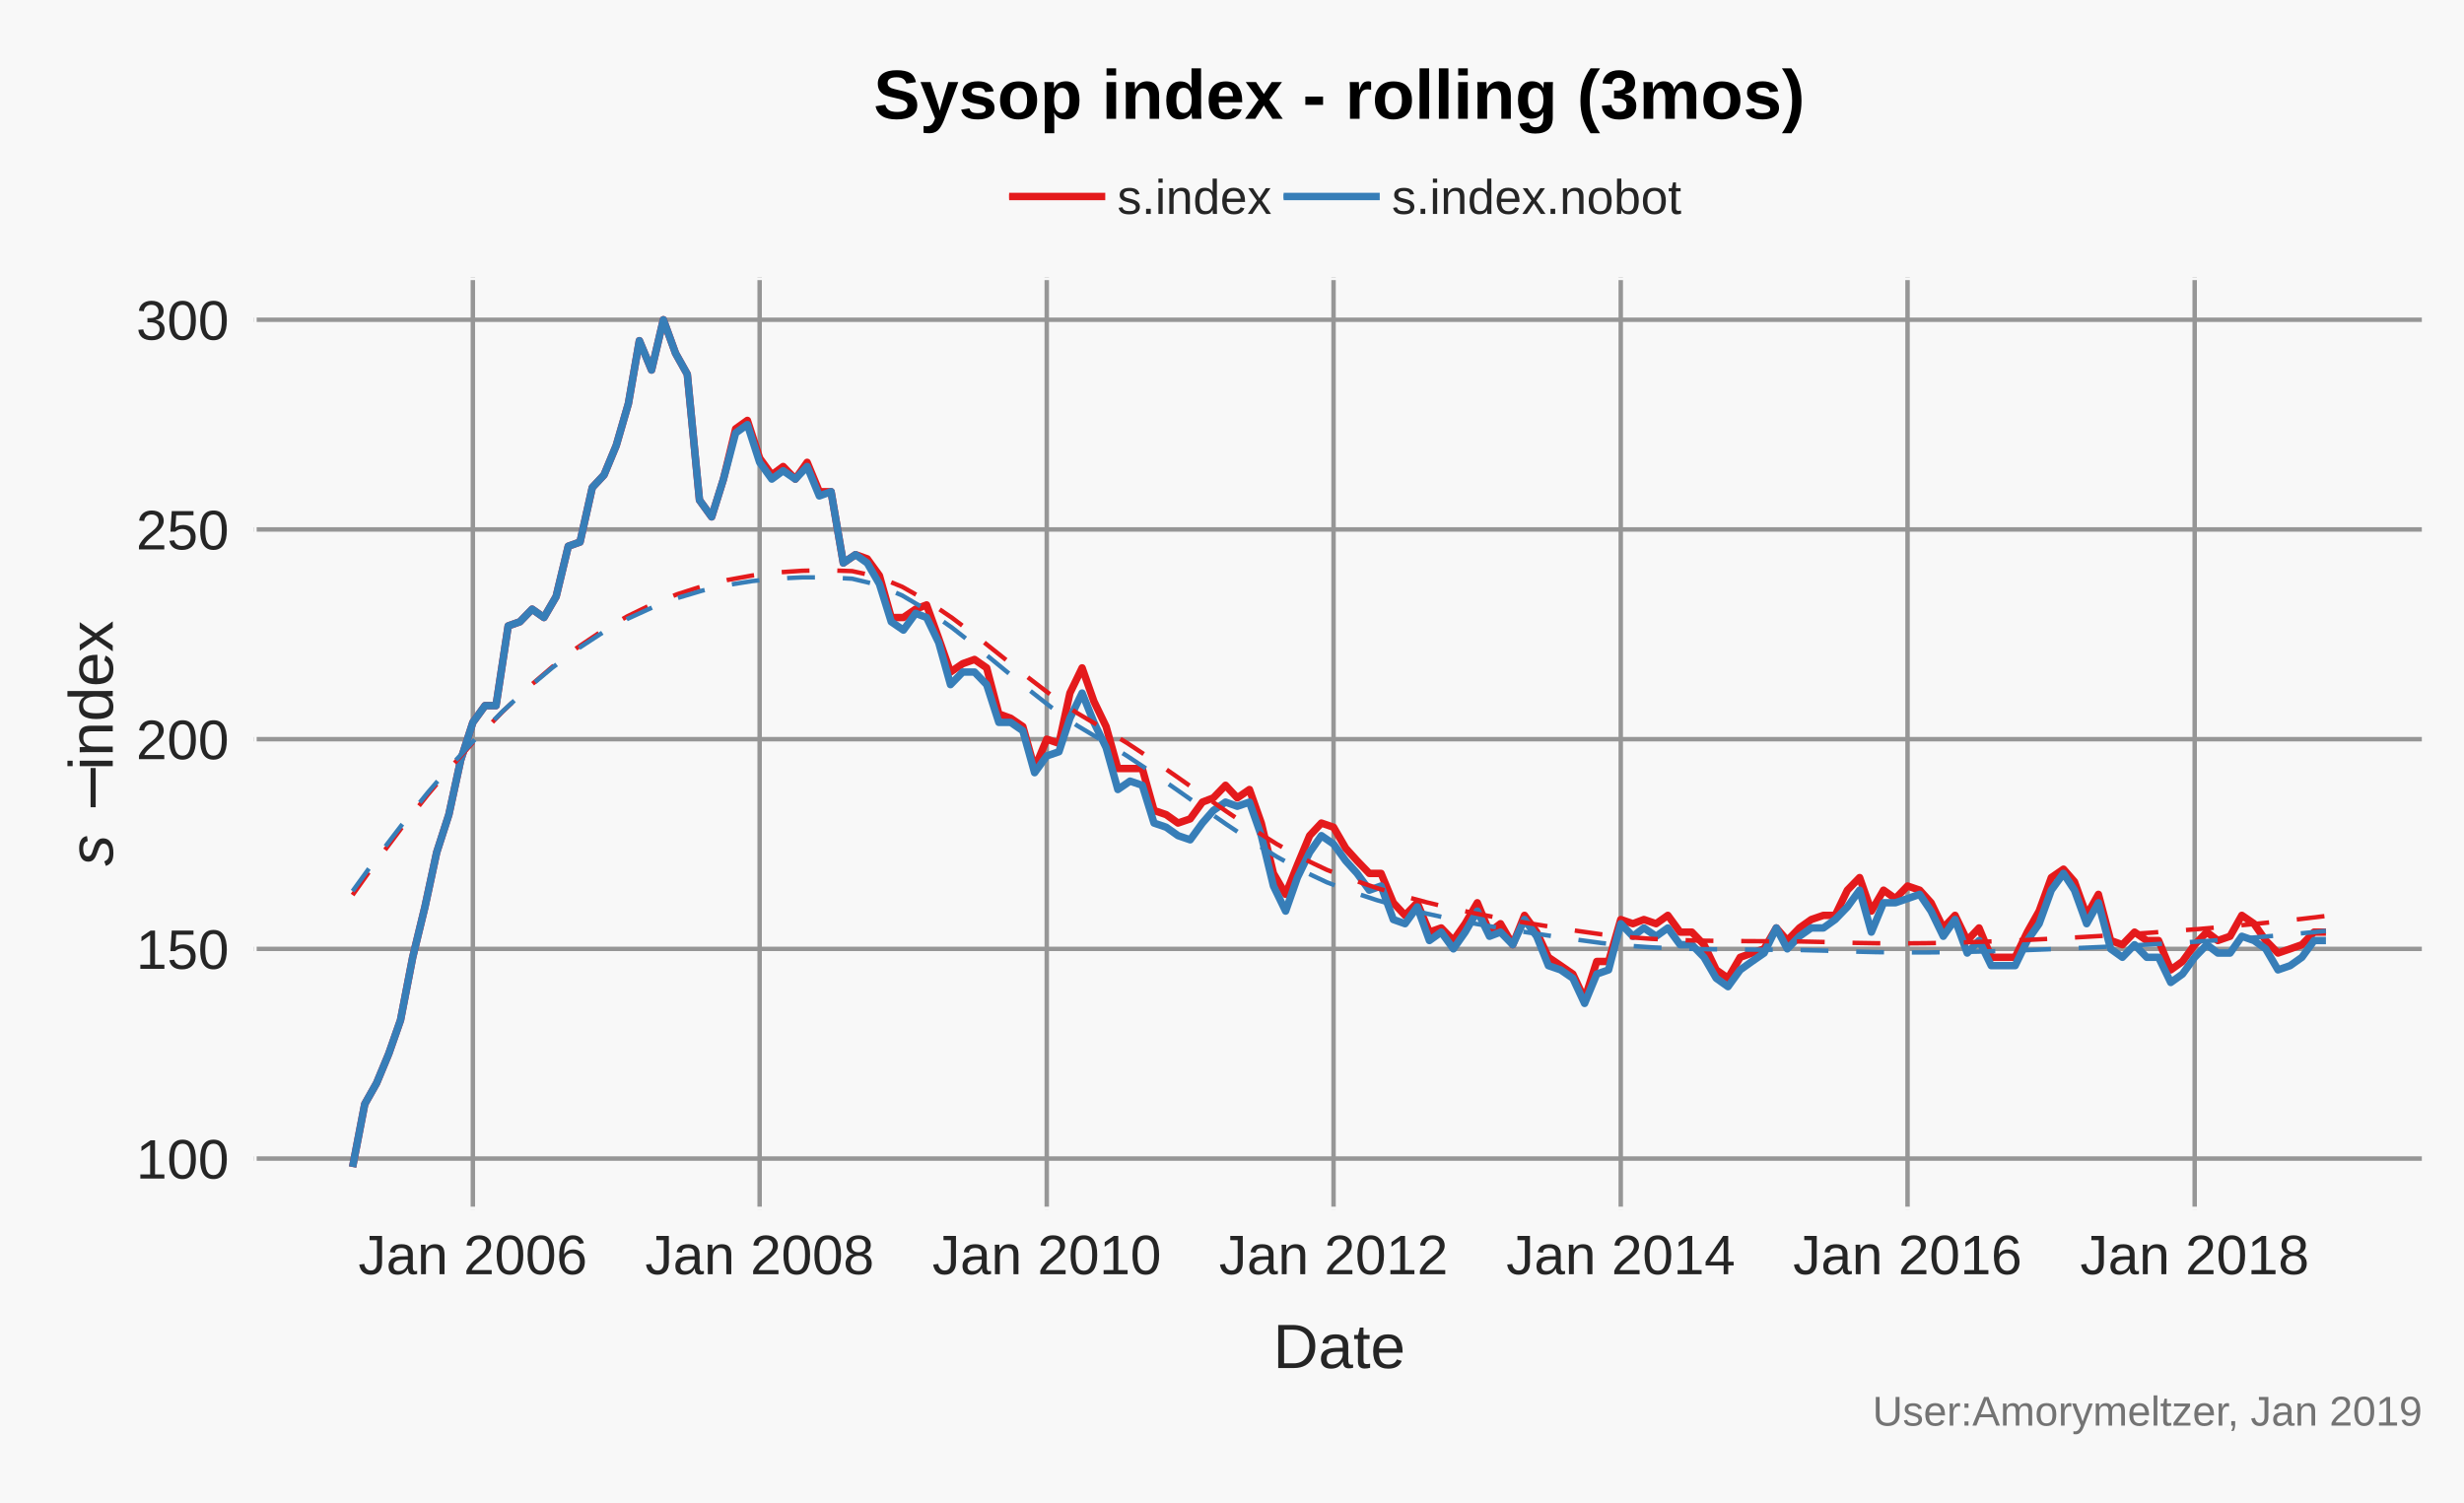
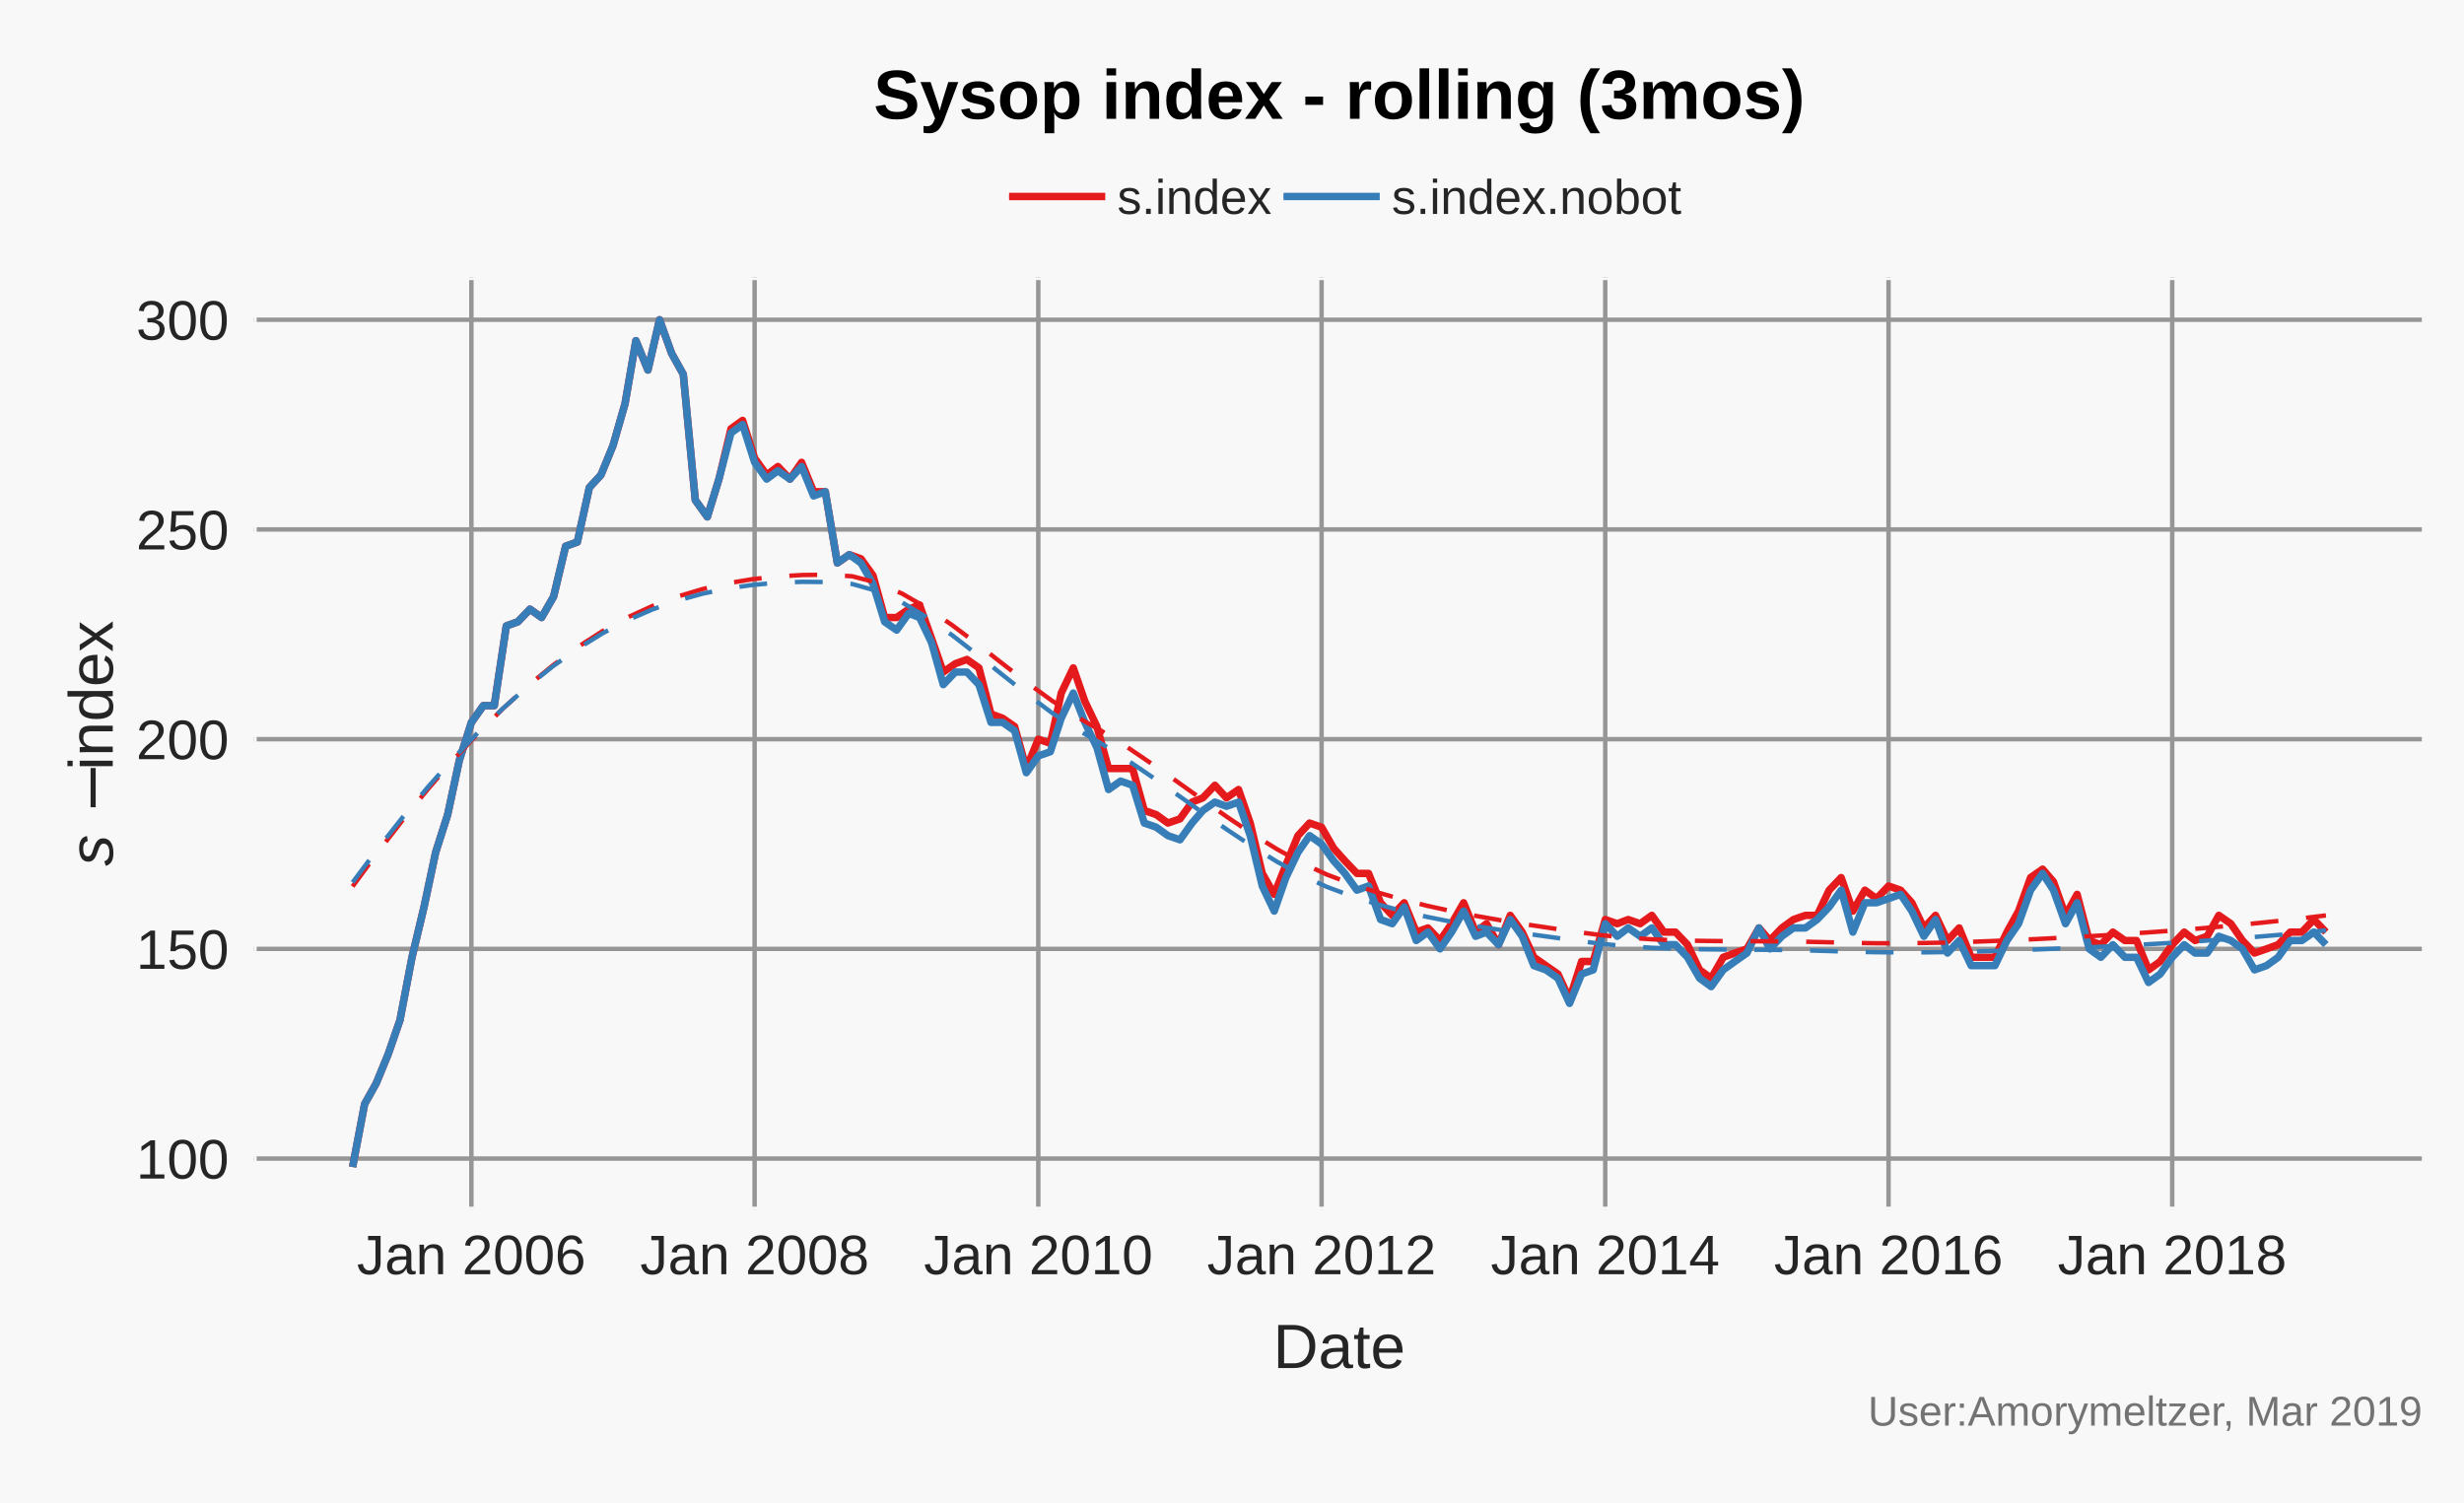
<svg xmlns="http://www.w3.org/2000/svg" viewBox="0 0 354.24 216.00">
  <defs>
    <style type="text/css">
    line, polyline, path, rect, circle {
      fill: none;
      stroke: #000000;
      stroke-linecap: round;
      stroke-linejoin: round;
      stroke-miterlimit: 10.00;
    }
  </style>
  </defs>
  <rect width="100%" height="100%" style="stroke: none; fill: #FFFFFF;" />
  <rect x="0.00" y="0.00" width="354.24" height="216.00" style="stroke-width: 0.78; stroke: #F8F8F8; fill: #F8F8F8;" />
  <defs>
    <clipPath id="cpMzYuNTA4OHwzNDguNTcxfDE3My44Njl8MzkuODc3Ng==">
      <rect x="36.51" y="39.88" width="312.06" height="133.99" />
    </clipPath>
  </defs>
  <rect x="36.51" y="39.88" width="312.06" height="133.99" style="stroke-width: 0.78; stroke: #F8F8F8; fill: #F8F8F8;" clip-path="url(#cpMzYuNTA4OHwzNDguNTcxfDE3My44Njl8MzkuODc3Ng==)" />
  <polyline points="36.51,166.57 348.57,166.57 " style="stroke-width: 0.64; stroke: #969696; stroke-linecap: butt;" clip-path="url(#cpMzYuNTA4OHwzNDguNTcxfDE3My44Njl8MzkuODc3Ng==)" />
  <polyline points="36.51,136.42 348.57,136.42 " style="stroke-width: 0.64; stroke: #969696; stroke-linecap: butt;" clip-path="url(#cpMzYuNTA4OHwzNDguNTcxfDE3My44Njl8MzkuODc3Ng==)" />
  <polyline points="36.51,106.27 348.57,106.27 " style="stroke-width: 0.64; stroke: #969696; stroke-linecap: butt;" clip-path="url(#cpMzYuNTA4OHwzNDguNTcxfDE3My44Njl8MzkuODc3Ng==)" />
  <polyline points="36.51,76.12 348.57,76.12 " style="stroke-width: 0.64; stroke: #969696; stroke-linecap: butt;" clip-path="url(#cpMzYuNTA4OHwzNDguNTcxfDE3My44Njl8MzkuODc3Ng==)" />
  <polyline points="36.51,45.97 348.57,45.97 " style="stroke-width: 0.64; stroke: #969696; stroke-linecap: butt;" clip-path="url(#cpMzYuNTA4OHwzNDguNTcxfDE3My44Njl8MzkuODc3Ng==)" />
-   <polyline points="67.98,173.87 67.98,39.88 " style="stroke-width: 0.64; stroke: #969696; stroke-linecap: butt;" clip-path="url(#cpMzYuNTA4OHwzNDguNTcxfDE3My44Njl8MzkuODc3Ng==)" />
-   <polyline points="109.21,173.87 109.21,39.88 " style="stroke-width: 0.64; stroke: #969696; stroke-linecap: butt;" clip-path="url(#cpMzYuNTA4OHwzNDguNTcxfDE3My44Njl8MzkuODc3Ng==)" />
-   <polyline points="150.49,173.87 150.49,39.88 " style="stroke-width: 0.64; stroke: #969696; stroke-linecap: butt;" clip-path="url(#cpMzYuNTA4OHwzNDguNTcxfDE3My44Njl8MzkuODc3Ng==)" />
-   <polyline points="191.72,173.87 191.72,39.88 " style="stroke-width: 0.64; stroke: #969696; stroke-linecap: butt;" clip-path="url(#cpMzYuNTA4OHwzNDguNTcxfDE3My44Njl8MzkuODc3Ng==)" />
-   <polyline points="233.01,173.87 233.01,39.88 " style="stroke-width: 0.64; stroke: #969696; stroke-linecap: butt;" clip-path="url(#cpMzYuNTA4OHwzNDguNTcxfDE3My44Njl8MzkuODc3Ng==)" />
-   <polyline points="274.24,173.87 274.24,39.88 " style="stroke-width: 0.64; stroke: #969696; stroke-linecap: butt;" clip-path="url(#cpMzYuNTA4OHwzNDguNTcxfDE3My44Njl8MzkuODc3Ng==)" />
-   <polyline points="315.52,173.87 315.52,39.88 " style="stroke-width: 0.64; stroke: #969696; stroke-linecap: butt;" clip-path="url(#cpMzYuNTA4OHwzNDguNTcxfDE3My44Njl8MzkuODc3Ng==)" />
-   <polyline points="50.69,167.78 52.44,158.73 54.14,155.72 55.89,151.50 57.58,146.67 59.33,137.63 61.09,130.39 62.78,122.55 64.53,117.12 66.23,109.29 67.98,103.86 69.73,101.45 71.31,101.45 73.06,89.99 74.75,89.39 76.50,87.58 78.20,88.78 79.95,85.77 81.70,78.53 83.39,77.93 85.15,70.09 86.84,68.28 88.59,64.06 90.34,58.03 91.92,48.98 93.67,53.20 95.37,45.97 97.12,50.79 98.81,53.81 100.56,71.90 102.31,74.31 104.01,68.88 105.76,61.65 107.45,60.44 109.21,65.87 110.96,68.28 112.59,67.07 114.34,68.88 116.04,66.47 117.79,70.69 119.48,70.69 121.24,80.94 122.99,79.74 124.68,80.34 126.43,82.75 128.13,88.78 129.88,88.78 131.63,87.58 133.21,86.97 134.96,91.80 136.65,96.62 138.40,95.42 140.10,94.81 141.85,96.02 143.60,102.65 145.30,103.26 147.05,104.46 148.74,110.49 150.49,106.27 152.24,106.87 153.82,99.64 155.57,96.02 157.27,100.84 159.02,104.46 160.71,110.49 162.46,110.49 164.22,110.49 165.91,116.52 167.66,117.12 169.36,118.33 171.11,117.73 172.86,115.32 174.44,114.71 176.19,112.90 177.88,114.71 179.63,113.51 181.33,118.33 183.08,125.57 184.83,128.58 186.52,124.36 188.28,120.14 189.97,118.33 191.72,118.93 193.47,121.95 195.11,123.76 196.86,125.57 198.55,125.57 200.31,129.79 202.00,131.60 203.75,129.79 205.50,134.01 207.20,133.41 208.95,135.22 210.64,132.80 212.39,129.79 214.14,134.01 215.72,132.80 217.48,135.82 219.17,131.60 220.92,134.01 222.61,137.63 224.37,138.83 226.12,140.04 227.81,143.66 229.56,138.23 231.26,138.23 233.01,132.20 234.76,132.80 236.34,132.20 238.09,132.80 239.78,131.60 241.54,134.01 243.23,134.01 244.98,135.82 246.73,139.44 248.43,140.64 250.18,137.63 251.87,137.02 253.62,136.42 255.37,133.41 256.95,135.22 258.70,133.41 260.40,132.20 262.15,131.60 263.84,131.60 265.59,127.98 267.35,126.17 269.04,130.99 270.79,127.98 272.49,129.19 274.24,127.38 275.99,127.98 277.62,129.79 279.38,133.41 281.07,131.60 282.82,135.22 284.52,133.41 286.27,137.63 288.02,137.63 289.71,137.63 291.46,134.01 293.16,130.99 294.91,126.17 296.66,124.96 298.24,126.77 299.99,131.60 301.68,128.58 303.44,135.22 305.13,135.82 306.88,134.01 308.63,135.22 310.33,135.22 312.08,139.44 313.77,138.23 315.52,135.82 317.27,134.01 318.85,135.22 320.61,134.61 322.30,131.60 324.05,132.80 325.74,135.22 327.50,137.02 329.25,136.42 330.94,135.82 332.69,134.01 334.39,134.01 " style="stroke-width: 1.07; stroke: #E41A1C; stroke-linecap: butt;" clip-path="url(#cpMzYuNTA4OHwzNDguNTcxfDE3My44Njl8MzkuODc3Ng==)" />
-   <polyline points="50.69,167.78 52.44,158.73 54.14,155.72 55.89,151.50 57.58,146.67 59.33,137.63 61.09,130.39 62.78,122.55 64.53,117.12 66.23,109.29 67.98,103.86 69.73,101.45 71.31,101.45 73.06,89.99 74.75,89.39 76.50,87.58 78.20,88.78 79.95,85.77 81.70,78.53 83.39,77.93 85.15,70.09 86.84,68.28 88.59,64.06 90.34,58.03 91.92,48.98 93.67,53.20 95.37,45.97 97.12,50.79 98.81,53.81 100.56,71.90 102.31,74.31 104.01,68.88 105.76,62.25 107.45,61.04 109.21,66.47 110.96,68.88 112.59,67.68 114.34,68.88 116.04,67.07 117.79,71.30 119.48,70.69 121.24,80.94 122.99,79.74 124.68,80.94 126.43,83.96 128.13,89.39 129.88,90.59 131.63,88.18 133.21,88.78 134.96,92.40 136.65,98.43 138.40,96.62 140.10,96.62 141.85,98.43 143.60,103.86 145.30,103.86 147.05,105.06 148.74,111.09 150.49,108.68 152.24,108.08 153.82,103.26 155.57,99.64 157.27,103.86 159.02,107.48 160.71,113.51 162.46,112.30 164.22,112.90 165.91,118.33 167.66,118.93 169.36,120.14 171.11,120.74 172.86,118.33 174.44,116.52 176.19,115.32 177.88,115.92 179.63,115.32 181.33,120.14 183.08,127.38 184.83,130.99 186.52,126.17 188.28,122.55 189.97,120.14 191.72,121.35 193.47,123.76 195.11,125.57 196.86,127.98 198.55,127.38 200.31,132.20 202.00,132.80 203.75,130.39 205.50,135.22 207.20,134.01 208.95,136.42 210.64,134.01 212.39,130.99 214.14,134.61 215.72,134.01 217.48,135.82 219.17,132.20 220.92,134.61 222.61,138.83 224.37,139.44 226.12,140.64 227.81,144.26 229.56,140.04 231.26,139.44 233.01,132.80 234.76,134.61 236.34,133.41 238.09,134.61 239.78,133.41 241.54,135.82 243.23,135.82 244.98,137.63 246.73,140.64 248.43,141.85 250.18,139.44 251.87,138.23 253.62,137.02 255.37,133.41 256.95,136.42 258.70,134.61 260.40,133.41 262.15,133.41 263.84,132.20 265.59,130.39 267.35,127.98 269.04,134.01 270.79,129.79 272.49,129.79 274.24,129.19 275.99,128.58 277.62,130.99 279.38,134.61 281.07,132.20 282.82,137.02 284.52,135.22 286.27,138.83 288.02,138.83 289.71,138.83 291.46,135.22 293.16,132.80 294.91,127.98 296.66,125.57 298.24,127.98 299.99,132.80 301.68,129.79 303.44,136.42 305.13,137.63 306.88,135.82 308.63,137.63 310.33,137.63 312.08,141.25 313.77,140.04 315.52,137.63 317.27,135.82 318.85,137.02 320.61,137.02 322.30,134.61 324.05,135.22 325.74,136.42 327.50,139.44 329.25,138.83 330.94,137.63 332.69,135.22 334.39,135.22 " style="stroke-width: 1.07; stroke: #377EB8; stroke-linecap: butt;" clip-path="url(#cpMzYuNTA4OHwzNDguNTcxfDE3My44Njl8MzkuODc3Ng==)" />
-   <polyline points="50.69,128.68 54.28,123.63 57.88,118.83 61.47,114.29 65.06,110.02 68.65,106.03 72.24,102.33 75.83,98.94 79.42,95.86 83.01,93.10 86.60,90.68 90.19,88.61 93.79,86.86 97.38,85.43 100.97,84.28 104.56,83.39 108.15,82.74 111.74,82.30 115.33,82.06 118.92,81.99 122.51,82.11 126.11,82.89 129.70,84.36 133.29,86.39 136.88,88.83 140.47,91.55 144.06,94.41 147.65,97.28 151.24,100.03 154.83,102.50 158.42,104.62 162.02,106.81 165.61,109.19 169.20,111.67 172.79,114.20 176.38,116.70 179.97,119.11 183.56,121.35 187.15,123.35 190.74,125.05 194.34,126.44 197.93,127.67 201.52,128.76 205.11,129.73 208.70,130.59 212.29,131.36 215.88,132.05 219.47,132.68 223.06,133.26 226.65,133.82 230.25,134.33 233.84,134.71 237.43,134.98 241.02,135.14 244.61,135.24 248.20,135.29 251.79,135.31 255.38,135.33 258.97,135.36 262.57,135.44 266.16,135.55 269.75,135.61 273.34,135.63 276.93,135.60 280.52,135.54 284.11,135.43 287.70,135.30 291.29,135.14 294.88,134.96 298.48,134.77 302.07,134.56 305.66,134.33 309.25,134.09 312.84,133.82 316.43,133.54 320.02,133.22 323.61,132.89 327.20,132.52 330.80,132.12 334.39,131.69 " style="stroke-width: 0.64; stroke: #E41A1C; stroke-dasharray: 4.00,4.00; stroke-linecap: butt;" clip-path="url(#cpMzYuNTA4OHwzNDguNTcxfDE3My44Njl8MzkuODc3Ng==)" />
-   <polyline points="50.69,128.12 54.28,123.16 57.88,118.45 61.47,113.99 65.06,109.81 68.65,105.90 72.24,102.29 75.83,98.98 79.42,95.98 83.01,93.31 86.60,90.97 90.19,88.98 93.79,87.33 97.38,85.98 100.97,84.91 104.56,84.11 108.15,83.54 111.74,83.18 115.33,83.01 118.92,83.01 122.51,83.20 126.11,84.06 129.70,85.61 133.29,87.73 136.88,90.25 140.47,93.06 144.06,96.01 147.65,98.96 151.24,101.77 154.83,104.30 158.42,106.45 162.02,108.67 165.61,111.06 169.20,113.55 172.79,116.07 176.38,118.56 179.97,120.95 183.56,123.17 187.15,125.15 190.74,126.84 194.34,128.22 197.93,129.41 201.52,130.45 205.11,131.35 208.70,132.14 212.29,132.84 215.88,133.46 219.47,134.03 223.06,134.57 226.65,135.09 230.25,135.58 233.84,135.95 237.43,136.20 241.02,136.36 244.61,136.46 248.20,136.50 251.79,136.53 255.38,136.55 258.97,136.59 262.57,136.68 266.16,136.80 269.75,136.89 273.34,136.93 276.93,136.93 280.52,136.89 284.11,136.82 287.70,136.72 291.29,136.60 294.88,136.46 298.48,136.31 302.07,136.15 305.66,135.97 309.25,135.78 312.84,135.57 316.43,135.34 320.02,135.09 323.61,134.82 327.20,134.52 330.80,134.19 334.39,133.84 " style="stroke-width: 0.64; stroke: #377EB8; stroke-dasharray: 4.00,4.00; stroke-linecap: butt;" clip-path="url(#cpMzYuNTA4OHwzNDguNTcxfDE3My44Njl8MzkuODc3Ng==)" />
+   <polyline points="67.77,173.87 67.77,39.88 " style="stroke-width: 0.64; stroke: #969696; stroke-linecap: butt;" clip-path="url(#cpMzYuNTA4OHwzNDguNTcxfDE3My44Njl8MzkuODc3Ng==)" />
+   <polyline points="108.49,173.87 108.49,39.88 " style="stroke-width: 0.64; stroke: #969696; stroke-linecap: butt;" clip-path="url(#cpMzYuNTA4OHwzNDguNTcxfDE3My44Njl8MzkuODc3Ng==)" />
+   <polyline points="149.27,173.87 149.27,39.88 " style="stroke-width: 0.64; stroke: #969696; stroke-linecap: butt;" clip-path="url(#cpMzYuNTA4OHwzNDguNTcxfDE3My44Njl8MzkuODc3Ng==)" />
+   <polyline points="190.00,173.87 190.00,39.88 " style="stroke-width: 0.64; stroke: #969696; stroke-linecap: butt;" clip-path="url(#cpMzYuNTA4OHwzNDguNTcxfDE3My44Njl8MzkuODc3Ng==)" />
+   <polyline points="230.78,173.87 230.78,39.88 " style="stroke-width: 0.64; stroke: #969696; stroke-linecap: butt;" clip-path="url(#cpMzYuNTA4OHwzNDguNTcxfDE3My44Njl8MzkuODc3Ng==)" />
+   <polyline points="271.51,173.87 271.51,39.88 " style="stroke-width: 0.64; stroke: #969696; stroke-linecap: butt;" clip-path="url(#cpMzYuNTA4OHwzNDguNTcxfDE3My44Njl8MzkuODc3Ng==)" />
+   <polyline points="312.29,173.87 312.29,39.88 " style="stroke-width: 0.64; stroke: #969696; stroke-linecap: butt;" clip-path="url(#cpMzYuNTA4OHwzNDguNTcxfDE3My44Njl8MzkuODc3Ng==)" />
+   <polyline points="50.69,167.78 52.42,158.73 54.10,155.72 55.83,151.50 57.50,146.67 59.23,137.63 60.96,130.39 62.63,122.55 64.36,117.12 66.04,109.29 67.77,103.86 69.49,101.45 71.06,101.45 72.79,89.99 74.46,89.39 76.19,87.58 77.86,88.78 79.59,85.77 81.32,78.53 83.00,77.93 84.73,70.09 86.40,68.28 88.13,64.06 89.86,58.03 91.42,48.98 93.15,53.20 94.82,45.97 96.55,50.79 98.23,53.81 99.96,71.90 101.69,74.31 103.36,68.88 105.09,61.65 106.76,60.44 108.49,65.87 110.22,68.28 111.84,67.07 113.57,68.88 115.24,66.47 116.97,70.69 118.65,70.69 120.38,80.94 122.10,79.74 123.78,80.34 125.51,82.75 127.18,88.78 128.91,88.78 130.64,87.58 132.20,86.97 133.93,91.80 135.61,96.62 137.34,95.42 139.01,94.81 140.74,96.02 142.47,102.65 144.14,103.26 145.87,104.46 147.55,110.49 149.27,106.27 151.00,106.87 152.57,99.64 154.30,96.02 155.97,100.84 157.70,104.46 159.37,110.49 161.10,110.49 162.83,110.49 164.51,116.52 166.23,117.12 167.91,118.33 169.64,117.73 171.37,115.32 172.93,114.71 174.66,112.90 176.33,114.71 178.06,113.51 179.74,118.33 181.47,125.57 183.19,128.58 184.87,124.36 186.60,120.14 188.27,118.33 190.00,118.93 191.73,121.95 193.35,123.76 195.08,125.57 196.75,125.57 198.48,129.79 200.16,131.60 201.88,129.79 203.61,134.01 205.29,133.41 207.02,135.22 208.69,132.80 210.42,129.79 212.15,134.01 213.71,132.80 215.44,135.82 217.12,131.60 218.84,134.01 220.52,137.63 222.25,138.83 223.98,140.04 225.65,143.66 227.38,138.23 229.05,138.23 230.78,132.20 232.51,132.80 234.08,132.20 235.80,132.80 237.48,131.60 239.21,134.01 240.88,134.01 242.61,135.82 244.34,139.44 246.01,140.64 247.74,137.63 249.42,137.02 251.15,136.42 252.88,133.41 254.44,135.22 256.17,133.41 257.84,132.20 259.57,131.60 261.25,131.60 262.97,127.98 264.70,126.17 266.38,130.99 268.11,127.98 269.78,129.19 271.51,127.38 273.24,127.98 274.86,129.79 276.59,133.41 278.26,131.60 279.99,135.22 281.66,133.41 283.39,137.63 285.12,137.63 286.80,137.63 288.53,134.01 290.20,130.99 291.93,126.17 293.66,124.96 295.22,126.77 296.95,131.60 298.62,128.58 300.35,135.22 302.03,135.82 303.76,134.01 305.49,135.22 307.16,135.22 308.89,139.44 310.56,138.23 312.29,135.82 314.02,134.01 315.58,135.22 317.31,134.61 318.99,131.60 320.72,132.80 322.39,135.22 324.12,137.02 325.85,136.42 327.52,135.82 329.25,134.01 330.93,134.01 332.66,132.20 334.39,134.01 " style="stroke-width: 1.07; stroke: #E41A1C; stroke-linecap: butt;" clip-path="url(#cpMzYuNTA4OHwzNDguNTcxfDE3My44Njl8MzkuODc3Ng==)" />
+   <polyline points="50.69,167.78 52.42,158.73 54.10,155.72 55.83,151.50 57.50,146.67 59.23,137.63 60.96,130.39 62.63,122.55 64.36,117.12 66.04,109.29 67.77,103.86 69.49,101.45 71.06,101.45 72.79,89.99 74.46,89.39 76.19,87.58 77.86,88.78 79.59,85.77 81.32,78.53 83.00,77.93 84.73,70.09 86.40,68.28 88.13,64.06 89.86,58.03 91.42,48.98 93.15,53.20 94.82,45.97 96.55,50.79 98.23,53.81 99.96,71.90 101.69,74.31 103.36,68.88 105.09,62.25 106.76,61.04 108.49,66.47 110.22,68.88 111.84,67.68 113.57,68.88 115.24,67.07 116.97,71.30 118.65,70.69 120.38,80.94 122.10,79.74 123.78,80.94 125.51,83.96 127.18,89.39 128.91,90.59 130.64,88.18 132.20,88.78 133.93,92.40 135.61,98.43 137.34,96.62 139.01,96.62 140.74,98.43 142.47,103.86 144.14,103.86 145.87,105.06 147.55,111.09 149.27,108.68 151.00,108.08 152.57,103.26 154.30,99.64 155.97,103.86 157.70,107.48 159.37,113.51 161.10,112.30 162.83,112.90 164.51,118.33 166.23,118.93 167.91,120.14 169.64,120.74 171.37,118.33 172.93,116.52 174.66,115.32 176.33,115.92 178.06,115.32 179.74,120.14 181.47,127.38 183.19,130.99 184.87,126.17 186.60,122.55 188.27,120.14 190.00,121.35 191.73,123.76 193.35,125.57 195.08,127.98 196.75,127.38 198.48,132.20 200.16,132.80 201.88,130.39 203.61,135.22 205.29,134.01 207.02,136.42 208.69,134.01 210.42,130.99 212.15,134.61 213.71,134.01 215.44,135.82 217.12,132.20 218.84,134.61 220.52,138.83 222.25,139.44 223.98,140.64 225.65,144.26 227.38,140.04 229.05,139.44 230.78,132.80 232.51,134.61 234.08,133.41 235.80,134.61 237.48,133.41 239.21,135.82 240.88,135.82 242.61,137.63 244.34,140.64 246.01,141.85 247.74,139.44 249.42,138.23 251.15,137.02 252.88,133.41 254.44,136.42 256.17,134.61 257.84,133.41 259.57,133.41 261.25,132.20 262.97,130.39 264.70,127.98 266.38,134.01 268.11,129.79 269.78,129.79 271.51,129.19 273.24,128.58 274.86,130.99 276.59,134.61 278.26,132.20 279.99,137.02 281.66,135.22 283.39,138.83 285.12,138.83 286.80,138.83 288.53,135.22 290.20,132.80 291.93,127.98 293.66,125.57 295.22,127.98 296.95,132.80 298.62,129.79 300.35,136.42 302.03,137.63 303.76,135.82 305.49,137.63 307.16,137.63 308.89,141.25 310.56,140.04 312.29,137.63 314.02,135.82 315.58,137.02 317.31,137.02 318.99,134.61 320.72,135.22 322.39,136.42 324.12,139.44 325.85,138.83 327.52,137.63 329.25,135.22 330.93,135.22 332.66,134.01 334.39,135.82 " style="stroke-width: 1.07; stroke: #377EB8; stroke-linecap: butt;" clip-path="url(#cpMzYuNTA4OHwzNDguNTcxfDE3My44Njl8MzkuODc3Ng==)" />
+   <polyline points="50.69,127.45 54.28,122.56 57.88,117.91 61.47,113.51 65.06,109.37 68.65,105.52 72.24,101.94 75.83,98.67 79.42,95.71 83.01,93.06 86.60,90.75 90.19,88.78 93.79,87.13 97.38,85.78 100.97,84.70 104.56,83.87 108.15,83.27 111.74,82.88 115.33,82.67 118.92,82.63 122.51,82.85 126.11,83.78 129.70,85.35 133.29,87.42 136.88,89.87 140.47,92.56 144.06,95.36 147.65,98.13 151.24,100.74 154.83,103.06 158.42,105.13 162.02,107.39 165.61,109.83 169.20,112.35 172.79,114.91 176.38,117.43 179.97,119.84 183.56,122.07 187.15,124.06 190.74,125.73 194.34,127.09 197.93,128.27 201.52,129.30 205.11,130.21 208.70,131.00 212.29,131.70 215.88,132.33 219.47,132.91 223.06,133.45 226.65,133.98 230.25,134.45 233.84,134.80 237.43,135.04 241.02,135.19 244.61,135.27 248.20,135.31 251.79,135.32 255.38,135.34 258.97,135.38 262.57,135.46 266.16,135.56 269.75,135.61 273.34,135.61 276.93,135.57 280.52,135.50 284.11,135.38 287.70,135.24 291.29,135.08 294.88,134.90 298.48,134.70 302.07,134.50 305.66,134.27 309.25,134.02 312.84,133.76 316.43,133.47 320.02,133.15 323.61,132.81 327.20,132.44 330.80,132.04 334.39,131.61 " style="stroke-width: 0.64; stroke: #E41A1C; stroke-dasharray: 4.00,4.00; stroke-linecap: butt;" clip-path="url(#cpMzYuNTA4OHwzNDguNTcxfDE3My44Njl8MzkuODc3Ng==)" />
+   <polyline points="50.69,126.87 54.28,122.07 57.88,117.51 61.47,113.21 65.06,109.16 68.65,105.39 72.24,101.91 75.83,98.72 79.42,95.84 83.01,93.29 86.60,91.06 90.19,89.18 93.79,87.62 97.38,86.35 100.97,85.36 104.56,84.61 108.15,84.10 111.74,83.78 115.33,83.65 118.92,83.68 122.51,83.96 126.11,84.97 129.70,86.62 133.29,88.79 136.88,91.32 140.47,94.10 144.06,96.97 147.65,99.81 151.24,102.49 154.83,104.86 158.42,106.96 162.02,109.25 165.61,111.69 169.20,114.21 172.79,116.76 176.38,119.26 179.97,121.65 183.56,123.87 187.15,125.84 190.74,127.50 194.34,128.84 197.93,129.98 201.52,130.96 205.11,131.81 208.70,132.53 212.29,133.16 215.88,133.73 219.47,134.24 223.06,134.74 226.65,135.23 230.25,135.70 233.84,136.03 237.43,136.26 241.02,136.40 244.61,136.48 248.20,136.52 251.79,136.54 255.38,136.57 258.97,136.62 262.57,136.72 266.16,136.83 269.75,136.90 273.34,136.93 276.93,136.92 280.52,136.87 284.11,136.79 287.70,136.69 291.29,136.56 294.88,136.42 298.48,136.27 302.07,136.11 305.66,135.93 309.25,135.73 312.84,135.52 316.43,135.29 320.02,135.03 323.61,134.75 327.20,134.45 330.80,134.12 334.39,133.76 " style="stroke-width: 0.64; stroke: #377EB8; stroke-dasharray: 4.00,4.00; stroke-linecap: butt;" clip-path="url(#cpMzYuNTA4OHwzNDguNTcxfDE3My44Njl8MzkuODc3Ng==)" />
  <rect x="36.51" y="39.88" width="312.06" height="133.99" style="stroke-width: 0.78; stroke: #F8F8F8;" clip-path="url(#cpMzYuNTA4OHwzNDguNTcxfDE3My44Njl8MzkuODc3Ng==)" />
  <defs>
    <clipPath id="cpMHwzNTQuMjR8MjE2fDA=">
      <rect x="0.00" y="0.00" width="354.24" height="216.00" />
    </clipPath>
  </defs>
  <g clip-path="url(#cpMHwzNTQuMjR8MjE2fDA=)">
    <text x="19.57" y="169.44" style="font-size: 8.00px; fill: #252525; font-family: Arial;" textLength="13.35px" lengthAdjust="spacingAndGlyphs">100</text>
  </g>
  <g clip-path="url(#cpMHwzNTQuMjR8MjE2fDA=)">
    <text x="19.57" y="139.29" style="font-size: 8.00px; fill: #252525; font-family: Arial;" textLength="13.35px" lengthAdjust="spacingAndGlyphs">150</text>
  </g>
  <g clip-path="url(#cpMHwzNTQuMjR8MjE2fDA=)">
    <text x="19.57" y="109.14" style="font-size: 8.00px; fill: #252525; font-family: Arial;" textLength="13.35px" lengthAdjust="spacingAndGlyphs">200</text>
  </g>
  <g clip-path="url(#cpMHwzNTQuMjR8MjE2fDA=)">
    <text x="19.57" y="78.99" style="font-size: 8.00px; fill: #252525; font-family: Arial;" textLength="13.35px" lengthAdjust="spacingAndGlyphs">250</text>
  </g>
  <g clip-path="url(#cpMHwzNTQuMjR8MjE2fDA=)">
    <text x="19.57" y="48.84" style="font-size: 8.00px; fill: #252525; font-family: Arial;" textLength="13.35px" lengthAdjust="spacingAndGlyphs">300</text>
  </g>
  <g clip-path="url(#cpMHwzNTQuMjR8MjE2fDA=)">
-     <text x="51.52" y="183.19" style="font-size: 8.00px; fill: #252525; font-family: Arial;" textLength="32.92px" lengthAdjust="spacingAndGlyphs">Jan 2006</text>
+     <text x="51.31" y="183.19" style="font-size: 8.00px; fill: #252525; font-family: Arial;" textLength="32.92px" lengthAdjust="spacingAndGlyphs">Jan 2006</text>
  </g>
  <g clip-path="url(#cpMHwzNTQuMjR8MjE2fDA=)">
-     <text x="92.75" y="183.19" style="font-size: 8.00px; fill: #252525; font-family: Arial;" textLength="32.92px" lengthAdjust="spacingAndGlyphs">Jan 2008</text>
+     <text x="92.03" y="183.19" style="font-size: 8.00px; fill: #252525; font-family: Arial;" textLength="32.92px" lengthAdjust="spacingAndGlyphs">Jan 2008</text>
  </g>
  <g clip-path="url(#cpMHwzNTQuMjR8MjE2fDA=)">
-     <text x="134.03" y="183.19" style="font-size: 8.00px; fill: #252525; font-family: Arial;" textLength="32.92px" lengthAdjust="spacingAndGlyphs">Jan 2010</text>
+     <text x="132.82" y="183.19" style="font-size: 8.00px; fill: #252525; font-family: Arial;" textLength="32.92px" lengthAdjust="spacingAndGlyphs">Jan 2010</text>
  </g>
  <g clip-path="url(#cpMHwzNTQuMjR8MjE2fDA=)">
-     <text x="175.26" y="183.19" style="font-size: 8.00px; fill: #252525; font-family: Arial;" textLength="32.92px" lengthAdjust="spacingAndGlyphs">Jan 2012</text>
+     <text x="173.54" y="183.19" style="font-size: 8.00px; fill: #252525; font-family: Arial;" textLength="32.92px" lengthAdjust="spacingAndGlyphs">Jan 2012</text>
  </g>
  <g clip-path="url(#cpMHwzNTQuMjR8MjE2fDA=)">
-     <text x="216.55" y="183.19" style="font-size: 8.00px; fill: #252525; font-family: Arial;" textLength="32.92px" lengthAdjust="spacingAndGlyphs">Jan 2014</text>
+     <text x="214.32" y="183.19" style="font-size: 8.00px; fill: #252525; font-family: Arial;" textLength="32.92px" lengthAdjust="spacingAndGlyphs">Jan 2014</text>
  </g>
  <g clip-path="url(#cpMHwzNTQuMjR8MjE2fDA=)">
-     <text x="257.78" y="183.19" style="font-size: 8.00px; fill: #252525; font-family: Arial;" textLength="32.92px" lengthAdjust="spacingAndGlyphs">Jan 2016</text>
+     <text x="255.05" y="183.19" style="font-size: 8.00px; fill: #252525; font-family: Arial;" textLength="32.92px" lengthAdjust="spacingAndGlyphs">Jan 2016</text>
  </g>
  <g clip-path="url(#cpMHwzNTQuMjR8MjE2fDA=)">
-     <text x="299.06" y="183.19" style="font-size: 8.00px; fill: #252525; font-family: Arial;" textLength="32.92px" lengthAdjust="spacingAndGlyphs">Jan 2018</text>
+     <text x="295.83" y="183.19" style="font-size: 8.00px; fill: #252525; font-family: Arial;" textLength="32.92px" lengthAdjust="spacingAndGlyphs">Jan 2018</text>
  </g>
  <g clip-path="url(#cpMHwzNTQuMjR8MjE2fDA=)">
    <text x="183.03" y="196.68" style="font-size: 9.00px; fill: #252525; font-family: Arial;" textLength="19.01px" lengthAdjust="spacingAndGlyphs">Date</text>
  </g>
  <g clip-path="url(#cpMHwzNTQuMjR8MjE2fDA=)">
    <text transform="translate(16.21,124.51) rotate(-90)" style="font-size: 9.00px; font-style: italic; fill: #252525; font-family: Arial;" textLength="4.50px" lengthAdjust="spacingAndGlyphs">s</text>
  </g>
  <g clip-path="url(#cpMHwzNTQuMjR8MjE2fDA=)">
    <text transform="translate(16.21,120.01) rotate(-90)" style="font-size: 9.00px; fill: #252525; font-family: Symbol;" textLength="3.00px" lengthAdjust="spacingAndGlyphs"> </text>
  </g>
  <g clip-path="url(#cpMHwzNTQuMjR8MjE2fDA=)">
    <text transform="translate(16.21,117.01) rotate(-90)" style="font-size: 9.00px; fill: #252525; font-family: Symbol;" textLength="5.00px" lengthAdjust="spacingAndGlyphs">−</text>
  </g>
  <g clip-path="url(#cpMHwzNTQuMjR8MjE2fDA=)">
    <text transform="translate(16.21,110.76) rotate(-90)" style="font-size: 9.00px; fill: #252525; font-family: Arial;" textLength="2.00px" lengthAdjust="spacingAndGlyphs">i</text>
  </g>
  <g clip-path="url(#cpMHwzNTQuMjR8MjE2fDA=)">
    <text transform="translate(16.21,108.76) rotate(-90)" style="font-size: 9.00px; fill: #252525; font-family: Arial;" textLength="5.01px" lengthAdjust="spacingAndGlyphs">n</text>
  </g>
  <g clip-path="url(#cpMHwzNTQuMjR8MjE2fDA=)">
    <text transform="translate(16.21,103.75) rotate(-90)" style="font-size: 9.00px; fill: #252525; font-family: Arial;" textLength="5.01px" lengthAdjust="spacingAndGlyphs">d</text>
  </g>
  <g clip-path="url(#cpMHwzNTQuMjR8MjE2fDA=)">
    <text transform="translate(16.21,98.75) rotate(-90)" style="font-size: 9.00px; fill: #252525; font-family: Arial;" textLength="5.01px" lengthAdjust="spacingAndGlyphs">e</text>
  </g>
  <g clip-path="url(#cpMHwzNTQuMjR8MjE2fDA=)">
    <text transform="translate(16.21,93.74) rotate(-90)" style="font-size: 9.00px; fill: #252525; font-family: Arial;" textLength="4.50px" lengthAdjust="spacingAndGlyphs">x</text>
  </g>
  <rect x="143.35" y="24.59" width="98.38" height="7.32" style="stroke-width: 0.78; stroke: none; fill: #F8F8F8;" clip-path="url(#cpMHwzNTQuMjR8MjE2fDA=)" />
  <rect x="143.35" y="19.61" width="17.28" height="17.28" style="stroke-width: 0.78; stroke: none; fill: #F8F8F8;" clip-path="url(#cpMHwzNTQuMjR8MjE2fDA=)" />
  <line x1="145.08" y1="28.25" x2="158.90" y2="28.25" style="stroke-width: 1.07; stroke: #E41A1C; stroke-linecap: butt;" clip-path="url(#cpMHwzNTQuMjR8MjE2fDA=)" />
  <line x1="145.08" y1="28.25" x2="158.90" y2="28.25" style="stroke-width: 0.64; stroke: #E41A1C; stroke-dasharray: 4.00,4.00; stroke-linecap: butt;" clip-path="url(#cpMHwzNTQuMjR8MjE2fDA=)" />
  <rect x="182.81" y="19.61" width="17.28" height="17.28" style="stroke-width: 0.78; stroke: none; fill: #F8F8F8;" clip-path="url(#cpMHwzNTQuMjR8MjE2fDA=)" />
  <line x1="184.54" y1="28.25" x2="198.36" y2="28.25" style="stroke-width: 1.07; stroke: #377EB8; stroke-linecap: butt;" clip-path="url(#cpMHwzNTQuMjR8MjE2fDA=)" />
  <line x1="184.54" y1="28.25" x2="198.36" y2="28.25" style="stroke-width: 0.64; stroke: #377EB8; stroke-dasharray: 4.00,4.00; stroke-linecap: butt;" clip-path="url(#cpMHwzNTQuMjR8MjE2fDA=)" />
  <g clip-path="url(#cpMHwzNTQuMjR8MjE2fDA=)">
    <text x="160.63" y="30.76" style="font-size: 7.00px; fill: #252525; font-family: Arial;" textLength="22.18px" lengthAdjust="spacingAndGlyphs">s.index</text>
  </g>
  <g clip-path="url(#cpMHwzNTQuMjR8MjE2fDA=)">
    <text x="200.09" y="30.76" style="font-size: 7.00px; fill: #252525; font-family: Arial;" textLength="41.64px" lengthAdjust="spacingAndGlyphs">s.index.nobot</text>
  </g>
  <g clip-path="url(#cpMHwzNTQuMjR8MjE2fDA=)">
    <text x="125.59" y="17.08" style="font-size: 10.00px; font-weight: bold; font-family: Arial;" textLength="133.91px" lengthAdjust="spacingAndGlyphs">Sysop index - rolling (3mos)</text>
  </g>
  <g clip-path="url(#cpMHwzNTQuMjR8MjE2fDA=)">
-     <text x="269.21" y="204.96" style="font-size: 6.00px; fill: #737373; font-family: Arial;" textLength="79.36px" lengthAdjust="spacingAndGlyphs">User:Amorymeltzer, Jan 2019</text>
+     <text x="268.55" y="204.96" style="font-size: 6.00px; fill: #737373; font-family: Arial;" textLength="80.02px" lengthAdjust="spacingAndGlyphs">User:Amorymeltzer, Mar 2019</text>
  </g>
</svg>
